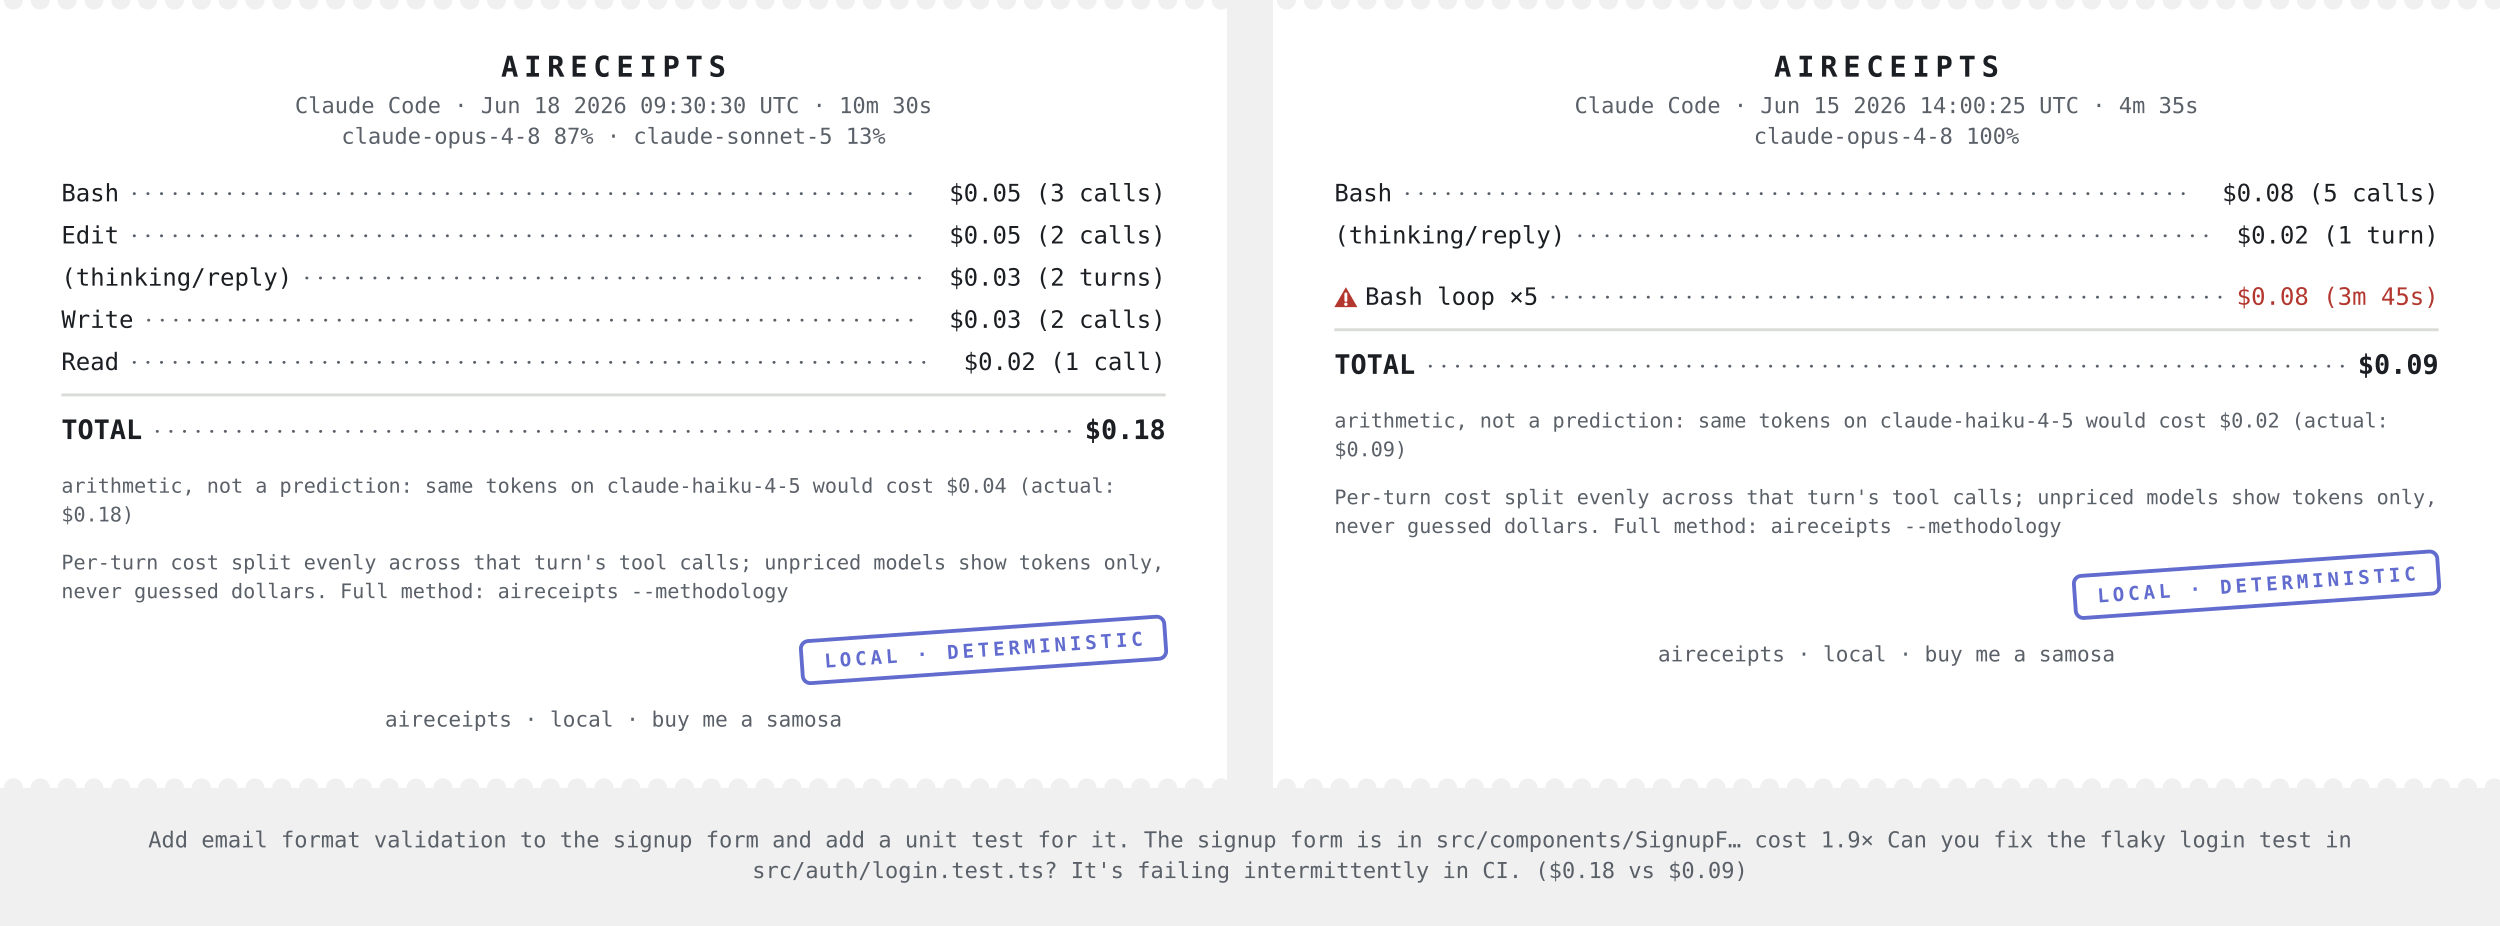
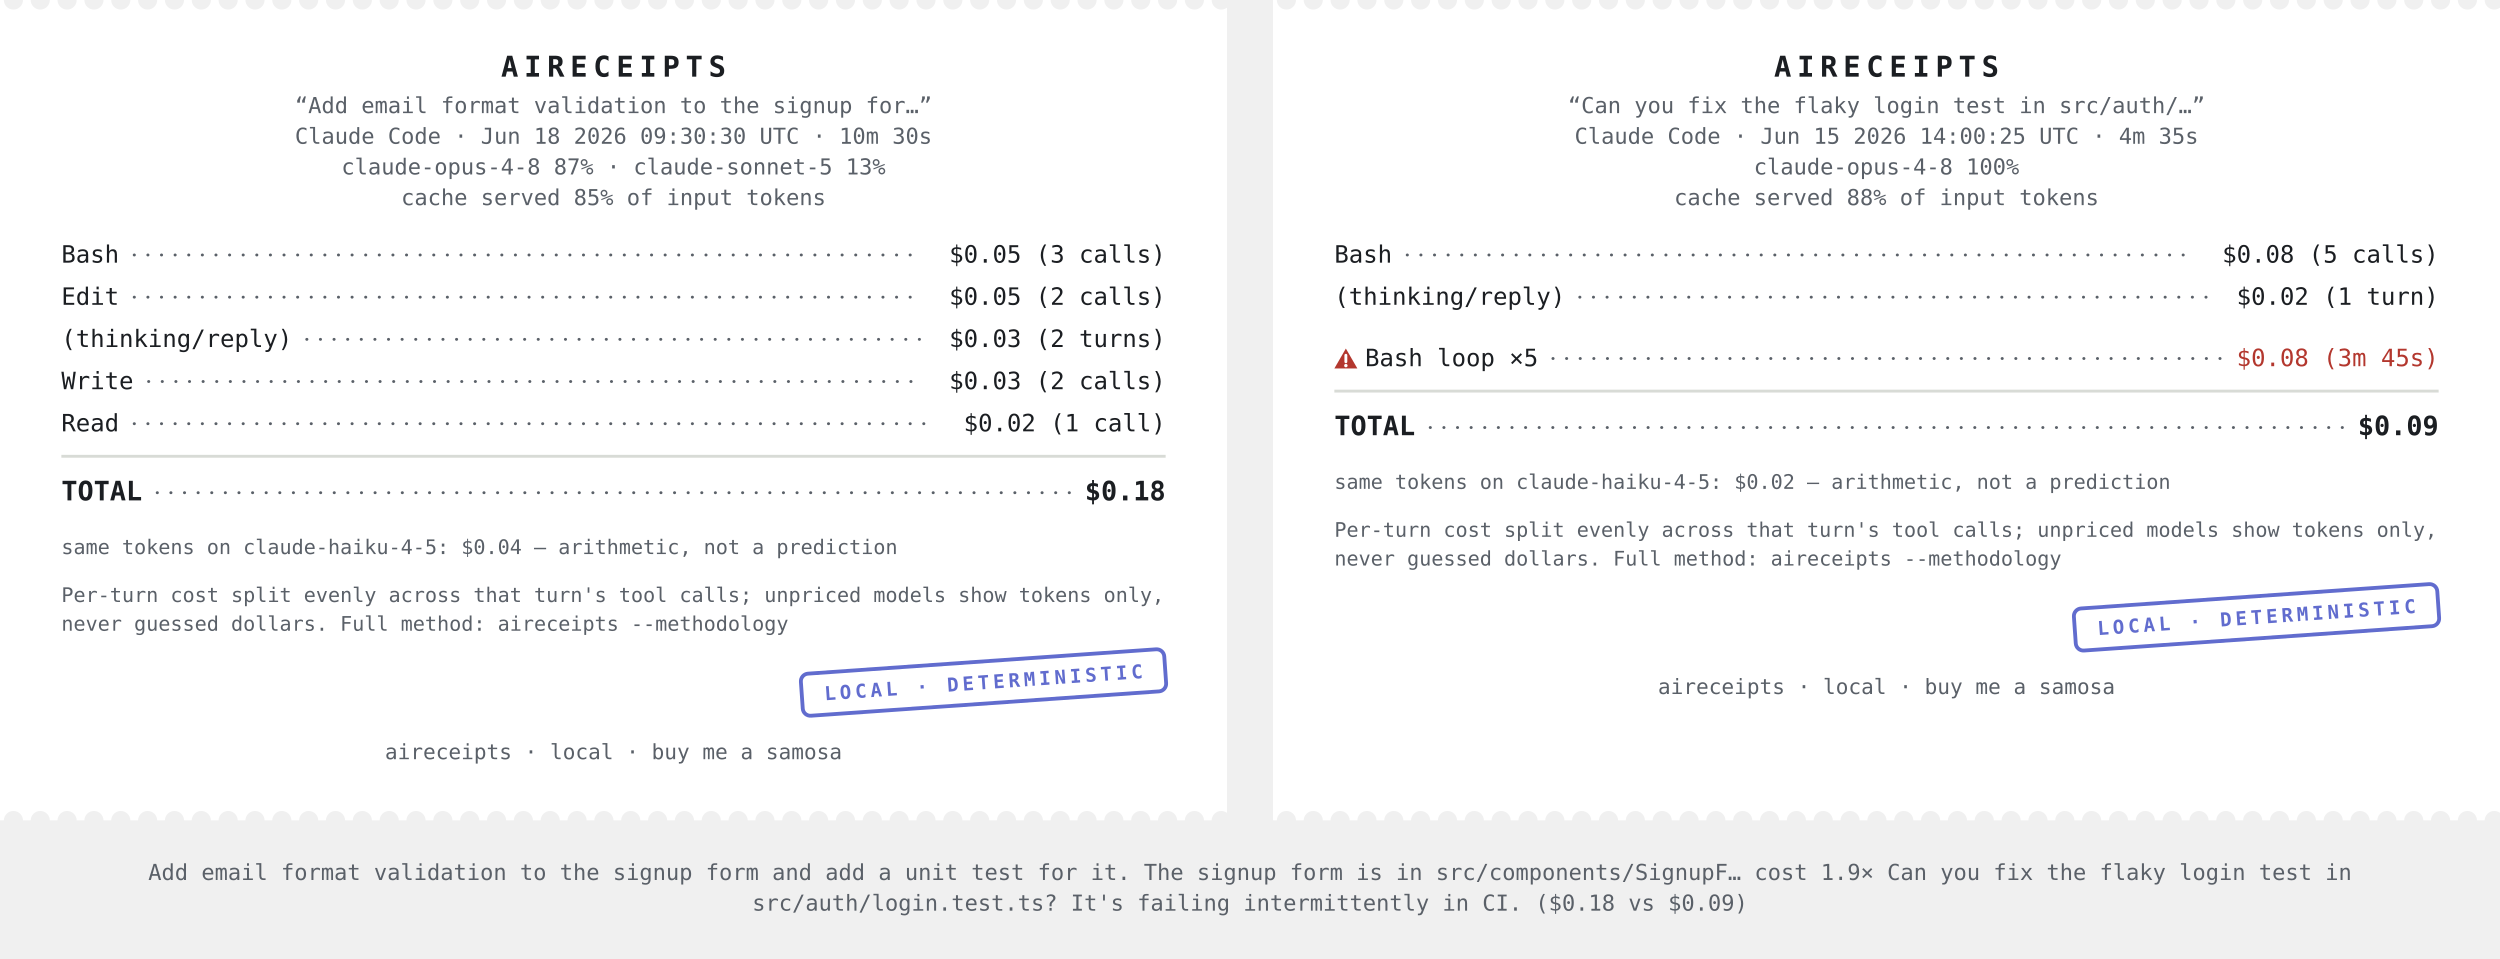
- <svg xmlns="http://www.w3.org/2000/svg" width="1304" height="483" viewBox="0 0 1304 483" font-family="&quot;SF Mono&quot;,&quot;Cascadia Code&quot;,&quot;JetBrains Mono&quot;,Menlo,Consolas,monospace" role="img" aria-label="aireceipts receipt comparison">
+ <svg xmlns="http://www.w3.org/2000/svg" width="1304" height="500" viewBox="0 0 1304 500" font-family="&quot;SF Mono&quot;,&quot;Cascadia Code&quot;,&quot;JetBrains Mono&quot;,Menlo,Consolas,monospace" role="img" aria-label="aireceipts receipt comparison">
  <g transform="translate(0 0)">
    <defs>
-       <mask id="perf-a" maskUnits="userSpaceOnUse" x="-5" y="-5" width="650" height="421">
-         <rect x="0" y="0" width="640" height="411" fill="#FFFFFF" />
+       <mask id="perf-a" maskUnits="userSpaceOnUse" x="-5" y="-5" width="650" height="438">
+         <rect x="0" y="0" width="640" height="428" fill="#FFFFFF" />
        <g class="perf-top">
          <circle cx="7" cy="0" r="5" fill="#000000" />
          <circle cx="21" cy="0" r="5" fill="#000000" />
          <circle cx="35" cy="0" r="5" fill="#000000" />
          <circle cx="49" cy="0" r="5" fill="#000000" />
          <circle cx="63" cy="0" r="5" fill="#000000" />
          <circle cx="77" cy="0" r="5" fill="#000000" />
          <circle cx="91" cy="0" r="5" fill="#000000" />
          <circle cx="105" cy="0" r="5" fill="#000000" />
          <circle cx="119" cy="0" r="5" fill="#000000" />
          <circle cx="133" cy="0" r="5" fill="#000000" />
          <circle cx="147" cy="0" r="5" fill="#000000" />
          <circle cx="161" cy="0" r="5" fill="#000000" />
          <circle cx="175" cy="0" r="5" fill="#000000" />
          <circle cx="189" cy="0" r="5" fill="#000000" />
          <circle cx="203" cy="0" r="5" fill="#000000" />
          <circle cx="217" cy="0" r="5" fill="#000000" />
          <circle cx="231" cy="0" r="5" fill="#000000" />
          <circle cx="245" cy="0" r="5" fill="#000000" />
          <circle cx="259" cy="0" r="5" fill="#000000" />
          <circle cx="273" cy="0" r="5" fill="#000000" />
          <circle cx="287" cy="0" r="5" fill="#000000" />
          <circle cx="301" cy="0" r="5" fill="#000000" />
          <circle cx="315" cy="0" r="5" fill="#000000" />
          <circle cx="329" cy="0" r="5" fill="#000000" />
          <circle cx="343" cy="0" r="5" fill="#000000" />
          <circle cx="357" cy="0" r="5" fill="#000000" />
          <circle cx="371" cy="0" r="5" fill="#000000" />
          <circle cx="385" cy="0" r="5" fill="#000000" />
          <circle cx="399" cy="0" r="5" fill="#000000" />
          <circle cx="413" cy="0" r="5" fill="#000000" />
          <circle cx="427" cy="0" r="5" fill="#000000" />
          <circle cx="441" cy="0" r="5" fill="#000000" />
          <circle cx="455" cy="0" r="5" fill="#000000" />
          <circle cx="469" cy="0" r="5" fill="#000000" />
          <circle cx="483" cy="0" r="5" fill="#000000" />
          <circle cx="497" cy="0" r="5" fill="#000000" />
          <circle cx="511" cy="0" r="5" fill="#000000" />
          <circle cx="525" cy="0" r="5" fill="#000000" />
          <circle cx="539" cy="0" r="5" fill="#000000" />
          <circle cx="553" cy="0" r="5" fill="#000000" />
          <circle cx="567" cy="0" r="5" fill="#000000" />
          <circle cx="581" cy="0" r="5" fill="#000000" />
          <circle cx="595" cy="0" r="5" fill="#000000" />
          <circle cx="609" cy="0" r="5" fill="#000000" />
          <circle cx="623" cy="0" r="5" fill="#000000" />
          <circle cx="637" cy="0" r="5" fill="#000000" />
        </g>
        <g class="perf-bottom">
-           <circle cx="7" cy="411" r="5" fill="#000000" />
-           <circle cx="21" cy="411" r="5" fill="#000000" />
-           <circle cx="35" cy="411" r="5" fill="#000000" />
-           <circle cx="49" cy="411" r="5" fill="#000000" />
-           <circle cx="63" cy="411" r="5" fill="#000000" />
-           <circle cx="77" cy="411" r="5" fill="#000000" />
-           <circle cx="91" cy="411" r="5" fill="#000000" />
-           <circle cx="105" cy="411" r="5" fill="#000000" />
-           <circle cx="119" cy="411" r="5" fill="#000000" />
-           <circle cx="133" cy="411" r="5" fill="#000000" />
-           <circle cx="147" cy="411" r="5" fill="#000000" />
-           <circle cx="161" cy="411" r="5" fill="#000000" />
-           <circle cx="175" cy="411" r="5" fill="#000000" />
-           <circle cx="189" cy="411" r="5" fill="#000000" />
-           <circle cx="203" cy="411" r="5" fill="#000000" />
-           <circle cx="217" cy="411" r="5" fill="#000000" />
-           <circle cx="231" cy="411" r="5" fill="#000000" />
-           <circle cx="245" cy="411" r="5" fill="#000000" />
-           <circle cx="259" cy="411" r="5" fill="#000000" />
-           <circle cx="273" cy="411" r="5" fill="#000000" />
-           <circle cx="287" cy="411" r="5" fill="#000000" />
-           <circle cx="301" cy="411" r="5" fill="#000000" />
-           <circle cx="315" cy="411" r="5" fill="#000000" />
-           <circle cx="329" cy="411" r="5" fill="#000000" />
-           <circle cx="343" cy="411" r="5" fill="#000000" />
-           <circle cx="357" cy="411" r="5" fill="#000000" />
-           <circle cx="371" cy="411" r="5" fill="#000000" />
-           <circle cx="385" cy="411" r="5" fill="#000000" />
-           <circle cx="399" cy="411" r="5" fill="#000000" />
-           <circle cx="413" cy="411" r="5" fill="#000000" />
-           <circle cx="427" cy="411" r="5" fill="#000000" />
-           <circle cx="441" cy="411" r="5" fill="#000000" />
-           <circle cx="455" cy="411" r="5" fill="#000000" />
-           <circle cx="469" cy="411" r="5" fill="#000000" />
-           <circle cx="483" cy="411" r="5" fill="#000000" />
-           <circle cx="497" cy="411" r="5" fill="#000000" />
-           <circle cx="511" cy="411" r="5" fill="#000000" />
-           <circle cx="525" cy="411" r="5" fill="#000000" />
-           <circle cx="539" cy="411" r="5" fill="#000000" />
-           <circle cx="553" cy="411" r="5" fill="#000000" />
-           <circle cx="567" cy="411" r="5" fill="#000000" />
-           <circle cx="581" cy="411" r="5" fill="#000000" />
-           <circle cx="595" cy="411" r="5" fill="#000000" />
-           <circle cx="609" cy="411" r="5" fill="#000000" />
-           <circle cx="623" cy="411" r="5" fill="#000000" />
-           <circle cx="637" cy="411" r="5" fill="#000000" />
+           <circle cx="7" cy="428" r="5" fill="#000000" />
+           <circle cx="21" cy="428" r="5" fill="#000000" />
+           <circle cx="35" cy="428" r="5" fill="#000000" />
+           <circle cx="49" cy="428" r="5" fill="#000000" />
+           <circle cx="63" cy="428" r="5" fill="#000000" />
+           <circle cx="77" cy="428" r="5" fill="#000000" />
+           <circle cx="91" cy="428" r="5" fill="#000000" />
+           <circle cx="105" cy="428" r="5" fill="#000000" />
+           <circle cx="119" cy="428" r="5" fill="#000000" />
+           <circle cx="133" cy="428" r="5" fill="#000000" />
+           <circle cx="147" cy="428" r="5" fill="#000000" />
+           <circle cx="161" cy="428" r="5" fill="#000000" />
+           <circle cx="175" cy="428" r="5" fill="#000000" />
+           <circle cx="189" cy="428" r="5" fill="#000000" />
+           <circle cx="203" cy="428" r="5" fill="#000000" />
+           <circle cx="217" cy="428" r="5" fill="#000000" />
+           <circle cx="231" cy="428" r="5" fill="#000000" />
+           <circle cx="245" cy="428" r="5" fill="#000000" />
+           <circle cx="259" cy="428" r="5" fill="#000000" />
+           <circle cx="273" cy="428" r="5" fill="#000000" />
+           <circle cx="287" cy="428" r="5" fill="#000000" />
+           <circle cx="301" cy="428" r="5" fill="#000000" />
+           <circle cx="315" cy="428" r="5" fill="#000000" />
+           <circle cx="329" cy="428" r="5" fill="#000000" />
+           <circle cx="343" cy="428" r="5" fill="#000000" />
+           <circle cx="357" cy="428" r="5" fill="#000000" />
+           <circle cx="371" cy="428" r="5" fill="#000000" />
+           <circle cx="385" cy="428" r="5" fill="#000000" />
+           <circle cx="399" cy="428" r="5" fill="#000000" />
+           <circle cx="413" cy="428" r="5" fill="#000000" />
+           <circle cx="427" cy="428" r="5" fill="#000000" />
+           <circle cx="441" cy="428" r="5" fill="#000000" />
+           <circle cx="455" cy="428" r="5" fill="#000000" />
+           <circle cx="469" cy="428" r="5" fill="#000000" />
+           <circle cx="483" cy="428" r="5" fill="#000000" />
+           <circle cx="497" cy="428" r="5" fill="#000000" />
+           <circle cx="511" cy="428" r="5" fill="#000000" />
+           <circle cx="525" cy="428" r="5" fill="#000000" />
+           <circle cx="539" cy="428" r="5" fill="#000000" />
+           <circle cx="553" cy="428" r="5" fill="#000000" />
+           <circle cx="567" cy="428" r="5" fill="#000000" />
+           <circle cx="581" cy="428" r="5" fill="#000000" />
+           <circle cx="595" cy="428" r="5" fill="#000000" />
+           <circle cx="609" cy="428" r="5" fill="#000000" />
+           <circle cx="623" cy="428" r="5" fill="#000000" />
+           <circle cx="637" cy="428" r="5" fill="#000000" />
        </g>
      </mask>
    </defs>
-     <rect x="0" y="0" width="640" height="411" fill="#FFFFFF" mask="url(#perf-a)" />
+     <rect x="0" y="0" width="640" height="428" fill="#FFFFFF" mask="url(#perf-a)" />
    <text x="320" y="40" font-size="15" fill="#1B1E22" text-anchor="middle" font-weight="700" letter-spacing="3">AIRECEIPTS</text>
-     <text x="320" y="59" font-size="11.5" fill="#5A6068" text-anchor="middle">Claude Code · Jun 18 2026 09:30:30 UTC · 10m 30s</text>
-     <text x="320" y="75" font-size="11.5" fill="#5A6068" text-anchor="middle">claude-opus-4-8 87% · claude-sonnet-5 13%</text>
-     <text x="32" y="105" font-size="12.5" fill="#1B1E22" text-anchor="start">Bash</text>
-     <text x="608" y="105" font-size="12.5" fill="#1B1E22" text-anchor="end">$0.05  (3 calls)</text>
-     <line x1="70" y1="101" x2="480" y2="101" stroke="#5A6068" stroke-width="1.5" stroke-linecap="round" stroke-dasharray="0.1 7" />
-     <text x="32" y="127" font-size="12.5" fill="#1B1E22" text-anchor="start">Edit</text>
-     <text x="608" y="127" font-size="12.5" fill="#1B1E22" text-anchor="end">$0.05  (2 calls)</text>
-     <line x1="70" y1="123" x2="480" y2="123" stroke="#5A6068" stroke-width="1.5" stroke-linecap="round" stroke-dasharray="0.1 7" />
-     <text x="32" y="149" font-size="12.5" fill="#1B1E22" text-anchor="start">(thinking/reply)</text>
-     <text x="608" y="149" font-size="12.5" fill="#1B1E22" text-anchor="end">$0.03  (2 turns)</text>
-     <line x1="160" y1="145" x2="480" y2="145" stroke="#5A6068" stroke-width="1.5" stroke-linecap="round" stroke-dasharray="0.1 7" />
-     <text x="32" y="171" font-size="12.5" fill="#1B1E22" text-anchor="start">Write</text>
-     <text x="608" y="171" font-size="12.5" fill="#1B1E22" text-anchor="end">$0.03  (2 calls)</text>
-     <line x1="77.5" y1="167" x2="480" y2="167" stroke="#5A6068" stroke-width="1.5" stroke-linecap="round" stroke-dasharray="0.1 7" />
-     <text x="32" y="193" font-size="12.5" fill="#1B1E22" text-anchor="start">Read</text>
-     <text x="608" y="193" font-size="12.5" fill="#1B1E22" text-anchor="end">$0.02  (1 call)</text>
-     <line x1="70" y1="189" x2="487.5" y2="189" stroke="#5A6068" stroke-width="1.5" stroke-linecap="round" stroke-dasharray="0.1 7" />
-     <line x1="32" y1="206" x2="608" y2="206" stroke="#D8DBD6" stroke-width="1.5" />
-     <text x="32" y="229" font-size="14" fill="#1B1E22" text-anchor="start" font-weight="700">TOTAL</text>
-     <text x="608" y="229" font-size="14" fill="#1B1E22" text-anchor="end" font-weight="700">$0.18</text>
-     <line x1="82" y1="225" x2="558" y2="225" stroke="#5A6068" stroke-width="1.5" stroke-linecap="round" stroke-dasharray="0.1 7" />
-     <text x="32" y="257" font-size="10.5" fill="#5A6068" text-anchor="start">arithmetic, not a prediction: same tokens on claude-haiku-4-5 would cost $0.04 (actual:</text>
-     <text x="32" y="272" font-size="10.5" fill="#5A6068" text-anchor="start">$0.18)</text>
-     <text x="32" y="297" font-size="10.5" fill="#5A6068" text-anchor="start">Per-turn cost split evenly across that turn's tool calls; unpriced models show tokens only,</text>
-     <text x="32" y="312" font-size="10.5" fill="#5A6068" text-anchor="start">never guessed dollars. Full method: aireceipts --methodology</text>
-     <g class="stamp" opacity="0.8" transform="rotate(-4 513 339)">
-       <rect x="418" y="328" width="190" height="22" rx="4" fill="none" stroke="#3947C2" stroke-width="2" />
-       <text x="513" y="342.5" font-size="10" fill="#3947C2" text-anchor="middle" font-weight="700" letter-spacing="2">LOCAL · DETERMINISTIC</text>
+     <text x="320" y="59" font-size="11.5" fill="#5A6068" text-anchor="middle">“Add email format validation to the signup for…”</text>
+     <text x="320" y="75" font-size="11.5" fill="#5A6068" text-anchor="middle">Claude Code · Jun 18 2026 09:30:30 UTC · 10m 30s</text>
+     <text x="320" y="91" font-size="11.5" fill="#5A6068" text-anchor="middle">claude-opus-4-8 87% · claude-sonnet-5 13%</text>
+     <text x="320" y="107" font-size="11.5" fill="#5A6068" text-anchor="middle">cache served 85% of input tokens</text>
+     <text x="32" y="137" font-size="12.5" fill="#1B1E22" text-anchor="start">Bash</text>
+     <text x="608" y="137" font-size="12.5" fill="#1B1E22" text-anchor="end">$0.05  (3 calls)</text>
+     <line x1="70" y1="133" x2="480" y2="133" stroke="#5A6068" stroke-width="1.5" stroke-linecap="round" stroke-dasharray="0.1 7" />
+     <text x="32" y="159" font-size="12.5" fill="#1B1E22" text-anchor="start">Edit</text>
+     <text x="608" y="159" font-size="12.5" fill="#1B1E22" text-anchor="end">$0.05  (2 calls)</text>
+     <line x1="70" y1="155" x2="480" y2="155" stroke="#5A6068" stroke-width="1.5" stroke-linecap="round" stroke-dasharray="0.1 7" />
+     <text x="32" y="181" font-size="12.5" fill="#1B1E22" text-anchor="start">(thinking/reply)</text>
+     <text x="608" y="181" font-size="12.5" fill="#1B1E22" text-anchor="end">$0.03  (2 turns)</text>
+     <line x1="160" y1="177" x2="480" y2="177" stroke="#5A6068" stroke-width="1.5" stroke-linecap="round" stroke-dasharray="0.1 7" />
+     <text x="32" y="203" font-size="12.5" fill="#1B1E22" text-anchor="start">Write</text>
+     <text x="608" y="203" font-size="12.5" fill="#1B1E22" text-anchor="end">$0.03  (2 calls)</text>
+     <line x1="77.5" y1="199" x2="480" y2="199" stroke="#5A6068" stroke-width="1.5" stroke-linecap="round" stroke-dasharray="0.1 7" />
+     <text x="32" y="225" font-size="12.5" fill="#1B1E22" text-anchor="start">Read</text>
+     <text x="608" y="225" font-size="12.5" fill="#1B1E22" text-anchor="end">$0.02  (1 call)</text>
+     <line x1="70" y1="221" x2="487.5" y2="221" stroke="#5A6068" stroke-width="1.5" stroke-linecap="round" stroke-dasharray="0.1 7" />
+     <line x1="32" y1="238" x2="608" y2="238" stroke="#D8DBD6" stroke-width="1.5" />
+     <text x="32" y="261" font-size="14" fill="#1B1E22" text-anchor="start" font-weight="700">TOTAL</text>
+     <text x="608" y="261" font-size="14" fill="#1B1E22" text-anchor="end" font-weight="700">$0.18</text>
+     <line x1="82" y1="257" x2="558" y2="257" stroke="#5A6068" stroke-width="1.5" stroke-linecap="round" stroke-dasharray="0.1 7" />
+     <text x="32" y="289" font-size="10.5" fill="#5A6068" text-anchor="start">same tokens on claude-haiku-4-5: $0.04 — arithmetic, not a prediction</text>
+     <text x="32" y="314" font-size="10.5" fill="#5A6068" text-anchor="start">Per-turn cost split evenly across that turn's tool calls; unpriced models show tokens only,</text>
+     <text x="32" y="329" font-size="10.5" fill="#5A6068" text-anchor="start">never guessed dollars. Full method: aireceipts --methodology</text>
+     <g class="stamp" opacity="0.8" transform="rotate(-4 513 356)">
+       <rect x="418" y="345" width="190" height="22" rx="4" fill="none" stroke="#3947C2" stroke-width="2" />
+       <text x="513" y="359.5" font-size="10" fill="#3947C2" text-anchor="middle" font-weight="700" letter-spacing="2">LOCAL · DETERMINISTIC</text>
    </g>
-     <text x="320" y="379" font-size="11" fill="#5A6068" text-anchor="middle">aireceipts · local · buy me a samosa</text>
+     <text x="320" y="396" font-size="11" fill="#5A6068" text-anchor="middle">aireceipts · local · buy me a samosa</text>
  </g>
  <g transform="translate(664 0)">
    <defs>
-       <mask id="perf-b" maskUnits="userSpaceOnUse" x="-5" y="-5" width="650" height="421">
-         <rect x="0" y="0" width="640" height="411" fill="#FFFFFF" />
+       <mask id="perf-b" maskUnits="userSpaceOnUse" x="-5" y="-5" width="650" height="438">
+         <rect x="0" y="0" width="640" height="428" fill="#FFFFFF" />
        <g class="perf-top">
          <circle cx="7" cy="0" r="5" fill="#000000" />
          <circle cx="21" cy="0" r="5" fill="#000000" />
          <circle cx="35" cy="0" r="5" fill="#000000" />
          <circle cx="49" cy="0" r="5" fill="#000000" />
          <circle cx="63" cy="0" r="5" fill="#000000" />
          <circle cx="77" cy="0" r="5" fill="#000000" />
          <circle cx="91" cy="0" r="5" fill="#000000" />
          <circle cx="105" cy="0" r="5" fill="#000000" />
          <circle cx="119" cy="0" r="5" fill="#000000" />
          <circle cx="133" cy="0" r="5" fill="#000000" />
          <circle cx="147" cy="0" r="5" fill="#000000" />
          <circle cx="161" cy="0" r="5" fill="#000000" />
          <circle cx="175" cy="0" r="5" fill="#000000" />
          <circle cx="189" cy="0" r="5" fill="#000000" />
          <circle cx="203" cy="0" r="5" fill="#000000" />
          <circle cx="217" cy="0" r="5" fill="#000000" />
          <circle cx="231" cy="0" r="5" fill="#000000" />
          <circle cx="245" cy="0" r="5" fill="#000000" />
          <circle cx="259" cy="0" r="5" fill="#000000" />
          <circle cx="273" cy="0" r="5" fill="#000000" />
          <circle cx="287" cy="0" r="5" fill="#000000" />
          <circle cx="301" cy="0" r="5" fill="#000000" />
          <circle cx="315" cy="0" r="5" fill="#000000" />
          <circle cx="329" cy="0" r="5" fill="#000000" />
          <circle cx="343" cy="0" r="5" fill="#000000" />
          <circle cx="357" cy="0" r="5" fill="#000000" />
          <circle cx="371" cy="0" r="5" fill="#000000" />
          <circle cx="385" cy="0" r="5" fill="#000000" />
          <circle cx="399" cy="0" r="5" fill="#000000" />
          <circle cx="413" cy="0" r="5" fill="#000000" />
          <circle cx="427" cy="0" r="5" fill="#000000" />
          <circle cx="441" cy="0" r="5" fill="#000000" />
          <circle cx="455" cy="0" r="5" fill="#000000" />
          <circle cx="469" cy="0" r="5" fill="#000000" />
          <circle cx="483" cy="0" r="5" fill="#000000" />
          <circle cx="497" cy="0" r="5" fill="#000000" />
          <circle cx="511" cy="0" r="5" fill="#000000" />
          <circle cx="525" cy="0" r="5" fill="#000000" />
          <circle cx="539" cy="0" r="5" fill="#000000" />
          <circle cx="553" cy="0" r="5" fill="#000000" />
          <circle cx="567" cy="0" r="5" fill="#000000" />
          <circle cx="581" cy="0" r="5" fill="#000000" />
          <circle cx="595" cy="0" r="5" fill="#000000" />
          <circle cx="609" cy="0" r="5" fill="#000000" />
          <circle cx="623" cy="0" r="5" fill="#000000" />
          <circle cx="637" cy="0" r="5" fill="#000000" />
        </g>
        <g class="perf-bottom">
-           <circle cx="7" cy="411" r="5" fill="#000000" />
-           <circle cx="21" cy="411" r="5" fill="#000000" />
-           <circle cx="35" cy="411" r="5" fill="#000000" />
-           <circle cx="49" cy="411" r="5" fill="#000000" />
-           <circle cx="63" cy="411" r="5" fill="#000000" />
-           <circle cx="77" cy="411" r="5" fill="#000000" />
-           <circle cx="91" cy="411" r="5" fill="#000000" />
-           <circle cx="105" cy="411" r="5" fill="#000000" />
-           <circle cx="119" cy="411" r="5" fill="#000000" />
-           <circle cx="133" cy="411" r="5" fill="#000000" />
-           <circle cx="147" cy="411" r="5" fill="#000000" />
-           <circle cx="161" cy="411" r="5" fill="#000000" />
-           <circle cx="175" cy="411" r="5" fill="#000000" />
-           <circle cx="189" cy="411" r="5" fill="#000000" />
-           <circle cx="203" cy="411" r="5" fill="#000000" />
-           <circle cx="217" cy="411" r="5" fill="#000000" />
-           <circle cx="231" cy="411" r="5" fill="#000000" />
-           <circle cx="245" cy="411" r="5" fill="#000000" />
-           <circle cx="259" cy="411" r="5" fill="#000000" />
-           <circle cx="273" cy="411" r="5" fill="#000000" />
-           <circle cx="287" cy="411" r="5" fill="#000000" />
-           <circle cx="301" cy="411" r="5" fill="#000000" />
-           <circle cx="315" cy="411" r="5" fill="#000000" />
-           <circle cx="329" cy="411" r="5" fill="#000000" />
-           <circle cx="343" cy="411" r="5" fill="#000000" />
-           <circle cx="357" cy="411" r="5" fill="#000000" />
-           <circle cx="371" cy="411" r="5" fill="#000000" />
-           <circle cx="385" cy="411" r="5" fill="#000000" />
-           <circle cx="399" cy="411" r="5" fill="#000000" />
-           <circle cx="413" cy="411" r="5" fill="#000000" />
-           <circle cx="427" cy="411" r="5" fill="#000000" />
-           <circle cx="441" cy="411" r="5" fill="#000000" />
-           <circle cx="455" cy="411" r="5" fill="#000000" />
-           <circle cx="469" cy="411" r="5" fill="#000000" />
-           <circle cx="483" cy="411" r="5" fill="#000000" />
-           <circle cx="497" cy="411" r="5" fill="#000000" />
-           <circle cx="511" cy="411" r="5" fill="#000000" />
-           <circle cx="525" cy="411" r="5" fill="#000000" />
-           <circle cx="539" cy="411" r="5" fill="#000000" />
-           <circle cx="553" cy="411" r="5" fill="#000000" />
-           <circle cx="567" cy="411" r="5" fill="#000000" />
-           <circle cx="581" cy="411" r="5" fill="#000000" />
-           <circle cx="595" cy="411" r="5" fill="#000000" />
-           <circle cx="609" cy="411" r="5" fill="#000000" />
-           <circle cx="623" cy="411" r="5" fill="#000000" />
-           <circle cx="637" cy="411" r="5" fill="#000000" />
+           <circle cx="7" cy="428" r="5" fill="#000000" />
+           <circle cx="21" cy="428" r="5" fill="#000000" />
+           <circle cx="35" cy="428" r="5" fill="#000000" />
+           <circle cx="49" cy="428" r="5" fill="#000000" />
+           <circle cx="63" cy="428" r="5" fill="#000000" />
+           <circle cx="77" cy="428" r="5" fill="#000000" />
+           <circle cx="91" cy="428" r="5" fill="#000000" />
+           <circle cx="105" cy="428" r="5" fill="#000000" />
+           <circle cx="119" cy="428" r="5" fill="#000000" />
+           <circle cx="133" cy="428" r="5" fill="#000000" />
+           <circle cx="147" cy="428" r="5" fill="#000000" />
+           <circle cx="161" cy="428" r="5" fill="#000000" />
+           <circle cx="175" cy="428" r="5" fill="#000000" />
+           <circle cx="189" cy="428" r="5" fill="#000000" />
+           <circle cx="203" cy="428" r="5" fill="#000000" />
+           <circle cx="217" cy="428" r="5" fill="#000000" />
+           <circle cx="231" cy="428" r="5" fill="#000000" />
+           <circle cx="245" cy="428" r="5" fill="#000000" />
+           <circle cx="259" cy="428" r="5" fill="#000000" />
+           <circle cx="273" cy="428" r="5" fill="#000000" />
+           <circle cx="287" cy="428" r="5" fill="#000000" />
+           <circle cx="301" cy="428" r="5" fill="#000000" />
+           <circle cx="315" cy="428" r="5" fill="#000000" />
+           <circle cx="329" cy="428" r="5" fill="#000000" />
+           <circle cx="343" cy="428" r="5" fill="#000000" />
+           <circle cx="357" cy="428" r="5" fill="#000000" />
+           <circle cx="371" cy="428" r="5" fill="#000000" />
+           <circle cx="385" cy="428" r="5" fill="#000000" />
+           <circle cx="399" cy="428" r="5" fill="#000000" />
+           <circle cx="413" cy="428" r="5" fill="#000000" />
+           <circle cx="427" cy="428" r="5" fill="#000000" />
+           <circle cx="441" cy="428" r="5" fill="#000000" />
+           <circle cx="455" cy="428" r="5" fill="#000000" />
+           <circle cx="469" cy="428" r="5" fill="#000000" />
+           <circle cx="483" cy="428" r="5" fill="#000000" />
+           <circle cx="497" cy="428" r="5" fill="#000000" />
+           <circle cx="511" cy="428" r="5" fill="#000000" />
+           <circle cx="525" cy="428" r="5" fill="#000000" />
+           <circle cx="539" cy="428" r="5" fill="#000000" />
+           <circle cx="553" cy="428" r="5" fill="#000000" />
+           <circle cx="567" cy="428" r="5" fill="#000000" />
+           <circle cx="581" cy="428" r="5" fill="#000000" />
+           <circle cx="595" cy="428" r="5" fill="#000000" />
+           <circle cx="609" cy="428" r="5" fill="#000000" />
+           <circle cx="623" cy="428" r="5" fill="#000000" />
+           <circle cx="637" cy="428" r="5" fill="#000000" />
        </g>
      </mask>
    </defs>
-     <rect x="0" y="0" width="640" height="411" fill="#FFFFFF" mask="url(#perf-b)" />
+     <rect x="0" y="0" width="640" height="428" fill="#FFFFFF" mask="url(#perf-b)" />
    <text x="320" y="40" font-size="15" fill="#1B1E22" text-anchor="middle" font-weight="700" letter-spacing="3">AIRECEIPTS</text>
-     <text x="320" y="59" font-size="11.5" fill="#5A6068" text-anchor="middle">Claude Code · Jun 15 2026 14:00:25 UTC · 4m 35s</text>
-     <text x="320" y="75" font-size="11.5" fill="#5A6068" text-anchor="middle">claude-opus-4-8 100%</text>
-     <text x="32" y="105" font-size="12.5" fill="#1B1E22" text-anchor="start">Bash</text>
-     <text x="608" y="105" font-size="12.5" fill="#1B1E22" text-anchor="end">$0.08  (5 calls)</text>
-     <line x1="70" y1="101" x2="480" y2="101" stroke="#5A6068" stroke-width="1.5" stroke-linecap="round" stroke-dasharray="0.1 7" />
-     <text x="32" y="127" font-size="12.5" fill="#1B1E22" text-anchor="start">(thinking/reply)</text>
-     <text x="608" y="127" font-size="12.5" fill="#1B1E22" text-anchor="end">$0.02  (1 turn)</text>
-     <line x1="160" y1="123" x2="487.5" y2="123" stroke="#5A6068" stroke-width="1.5" stroke-linecap="round" stroke-dasharray="0.1 7" />
-     <path d="M38 149.8 L44 160.2 L32 160.2 Z" fill="#B3372E" />
-     <line x1="38" y1="153.3" x2="38" y2="156.7" stroke="#FFFFFF" stroke-width="1.5" stroke-linecap="round" />
-     <circle cx="38" cy="158.7" r="0.9" fill="#FFFFFF" />
-     <text x="48" y="159" font-size="12.5" fill="#1B1E22" text-anchor="start">Bash loop ×5</text>
-     <text x="608" y="159" font-size="12.5" fill="#B3372E" text-anchor="end">$0.08 (3m 45s)</text>
-     <line x1="146" y1="155" x2="495" y2="155" stroke="#5A6068" stroke-width="1.5" stroke-linecap="round" stroke-dasharray="0.1 7" />
-     <line x1="32" y1="172" x2="608" y2="172" stroke="#D8DBD6" stroke-width="1.5" />
-     <text x="32" y="195" font-size="14" fill="#1B1E22" text-anchor="start" font-weight="700">TOTAL</text>
-     <text x="608" y="195" font-size="14" fill="#1B1E22" text-anchor="end" font-weight="700">$0.09</text>
-     <line x1="82" y1="191" x2="558" y2="191" stroke="#5A6068" stroke-width="1.5" stroke-linecap="round" stroke-dasharray="0.1 7" />
-     <text x="32" y="223" font-size="10.5" fill="#5A6068" text-anchor="start">arithmetic, not a prediction: same tokens on claude-haiku-4-5 would cost $0.02 (actual:</text>
-     <text x="32" y="238" font-size="10.5" fill="#5A6068" text-anchor="start">$0.09)</text>
-     <text x="32" y="263" font-size="10.5" fill="#5A6068" text-anchor="start">Per-turn cost split evenly across that turn's tool calls; unpriced models show tokens only,</text>
-     <text x="32" y="278" font-size="10.5" fill="#5A6068" text-anchor="start">never guessed dollars. Full method: aireceipts --methodology</text>
-     <g class="stamp" opacity="0.8" transform="rotate(-4 513 305)">
-       <rect x="418" y="294" width="190" height="22" rx="4" fill="none" stroke="#3947C2" stroke-width="2" />
-       <text x="513" y="308.5" font-size="10" fill="#3947C2" text-anchor="middle" font-weight="700" letter-spacing="2">LOCAL · DETERMINISTIC</text>
+     <text x="320" y="59" font-size="11.5" fill="#5A6068" text-anchor="middle">“Can you fix the flaky login test in src/auth/…”</text>
+     <text x="320" y="75" font-size="11.5" fill="#5A6068" text-anchor="middle">Claude Code · Jun 15 2026 14:00:25 UTC · 4m 35s</text>
+     <text x="320" y="91" font-size="11.5" fill="#5A6068" text-anchor="middle">claude-opus-4-8 100%</text>
+     <text x="320" y="107" font-size="11.5" fill="#5A6068" text-anchor="middle">cache served 88% of input tokens</text>
+     <text x="32" y="137" font-size="12.5" fill="#1B1E22" text-anchor="start">Bash</text>
+     <text x="608" y="137" font-size="12.5" fill="#1B1E22" text-anchor="end">$0.08  (5 calls)</text>
+     <line x1="70" y1="133" x2="480" y2="133" stroke="#5A6068" stroke-width="1.5" stroke-linecap="round" stroke-dasharray="0.1 7" />
+     <text x="32" y="159" font-size="12.5" fill="#1B1E22" text-anchor="start">(thinking/reply)</text>
+     <text x="608" y="159" font-size="12.5" fill="#1B1E22" text-anchor="end">$0.02  (1 turn)</text>
+     <line x1="160" y1="155" x2="487.5" y2="155" stroke="#5A6068" stroke-width="1.5" stroke-linecap="round" stroke-dasharray="0.1 7" />
+     <path d="M38 181.8 L44 192.2 L32 192.2 Z" fill="#B3372E" />
+     <line x1="38" y1="185.3" x2="38" y2="188.7" stroke="#FFFFFF" stroke-width="1.5" stroke-linecap="round" />
+     <circle cx="38" cy="190.7" r="0.9" fill="#FFFFFF" />
+     <text x="48" y="191" font-size="12.5" fill="#1B1E22" text-anchor="start">Bash loop ×5</text>
+     <text x="608" y="191" font-size="12.5" fill="#B3372E" text-anchor="end">$0.08 (3m 45s)</text>
+     <line x1="146" y1="187" x2="495" y2="187" stroke="#5A6068" stroke-width="1.5" stroke-linecap="round" stroke-dasharray="0.1 7" />
+     <line x1="32" y1="204" x2="608" y2="204" stroke="#D8DBD6" stroke-width="1.5" />
+     <text x="32" y="227" font-size="14" fill="#1B1E22" text-anchor="start" font-weight="700">TOTAL</text>
+     <text x="608" y="227" font-size="14" fill="#1B1E22" text-anchor="end" font-weight="700">$0.09</text>
+     <line x1="82" y1="223" x2="558" y2="223" stroke="#5A6068" stroke-width="1.5" stroke-linecap="round" stroke-dasharray="0.1 7" />
+     <text x="32" y="255" font-size="10.5" fill="#5A6068" text-anchor="start">same tokens on claude-haiku-4-5: $0.02 — arithmetic, not a prediction</text>
+     <text x="32" y="280" font-size="10.5" fill="#5A6068" text-anchor="start">Per-turn cost split evenly across that turn's tool calls; unpriced models show tokens only,</text>
+     <text x="32" y="295" font-size="10.5" fill="#5A6068" text-anchor="start">never guessed dollars. Full method: aireceipts --methodology</text>
+     <g class="stamp" opacity="0.8" transform="rotate(-4 513 322)">
+       <rect x="418" y="311" width="190" height="22" rx="4" fill="none" stroke="#3947C2" stroke-width="2" />
+       <text x="513" y="325.5" font-size="10" fill="#3947C2" text-anchor="middle" font-weight="700" letter-spacing="2">LOCAL · DETERMINISTIC</text>
    </g>
-     <text x="320" y="345" font-size="11" fill="#5A6068" text-anchor="middle">aireceipts · local · buy me a samosa</text>
+     <text x="320" y="362" font-size="11" fill="#5A6068" text-anchor="middle">aireceipts · local · buy me a samosa</text>
  </g>
-   <text x="652" y="442" font-size="11.5" fill="#5A6068" text-anchor="middle">Add email format validation to the signup form and add a unit test for it. The signup form is in src/components/SignupF… cost 1.9× Can you fix the flaky login test in</text>
-   <text x="652" y="458" font-size="11.5" fill="#5A6068" text-anchor="middle">src/auth/login.test.ts? It's failing intermittently in CI. ($0.18 vs $0.09)</text>
+   <text x="652" y="459" font-size="11.5" fill="#5A6068" text-anchor="middle">Add email format validation to the signup form and add a unit test for it. The signup form is in src/components/SignupF… cost 1.9× Can you fix the flaky login test in</text>
+   <text x="652" y="475" font-size="11.5" fill="#5A6068" text-anchor="middle">src/auth/login.test.ts? It's failing intermittently in CI. ($0.18 vs $0.09)</text>
</svg>
